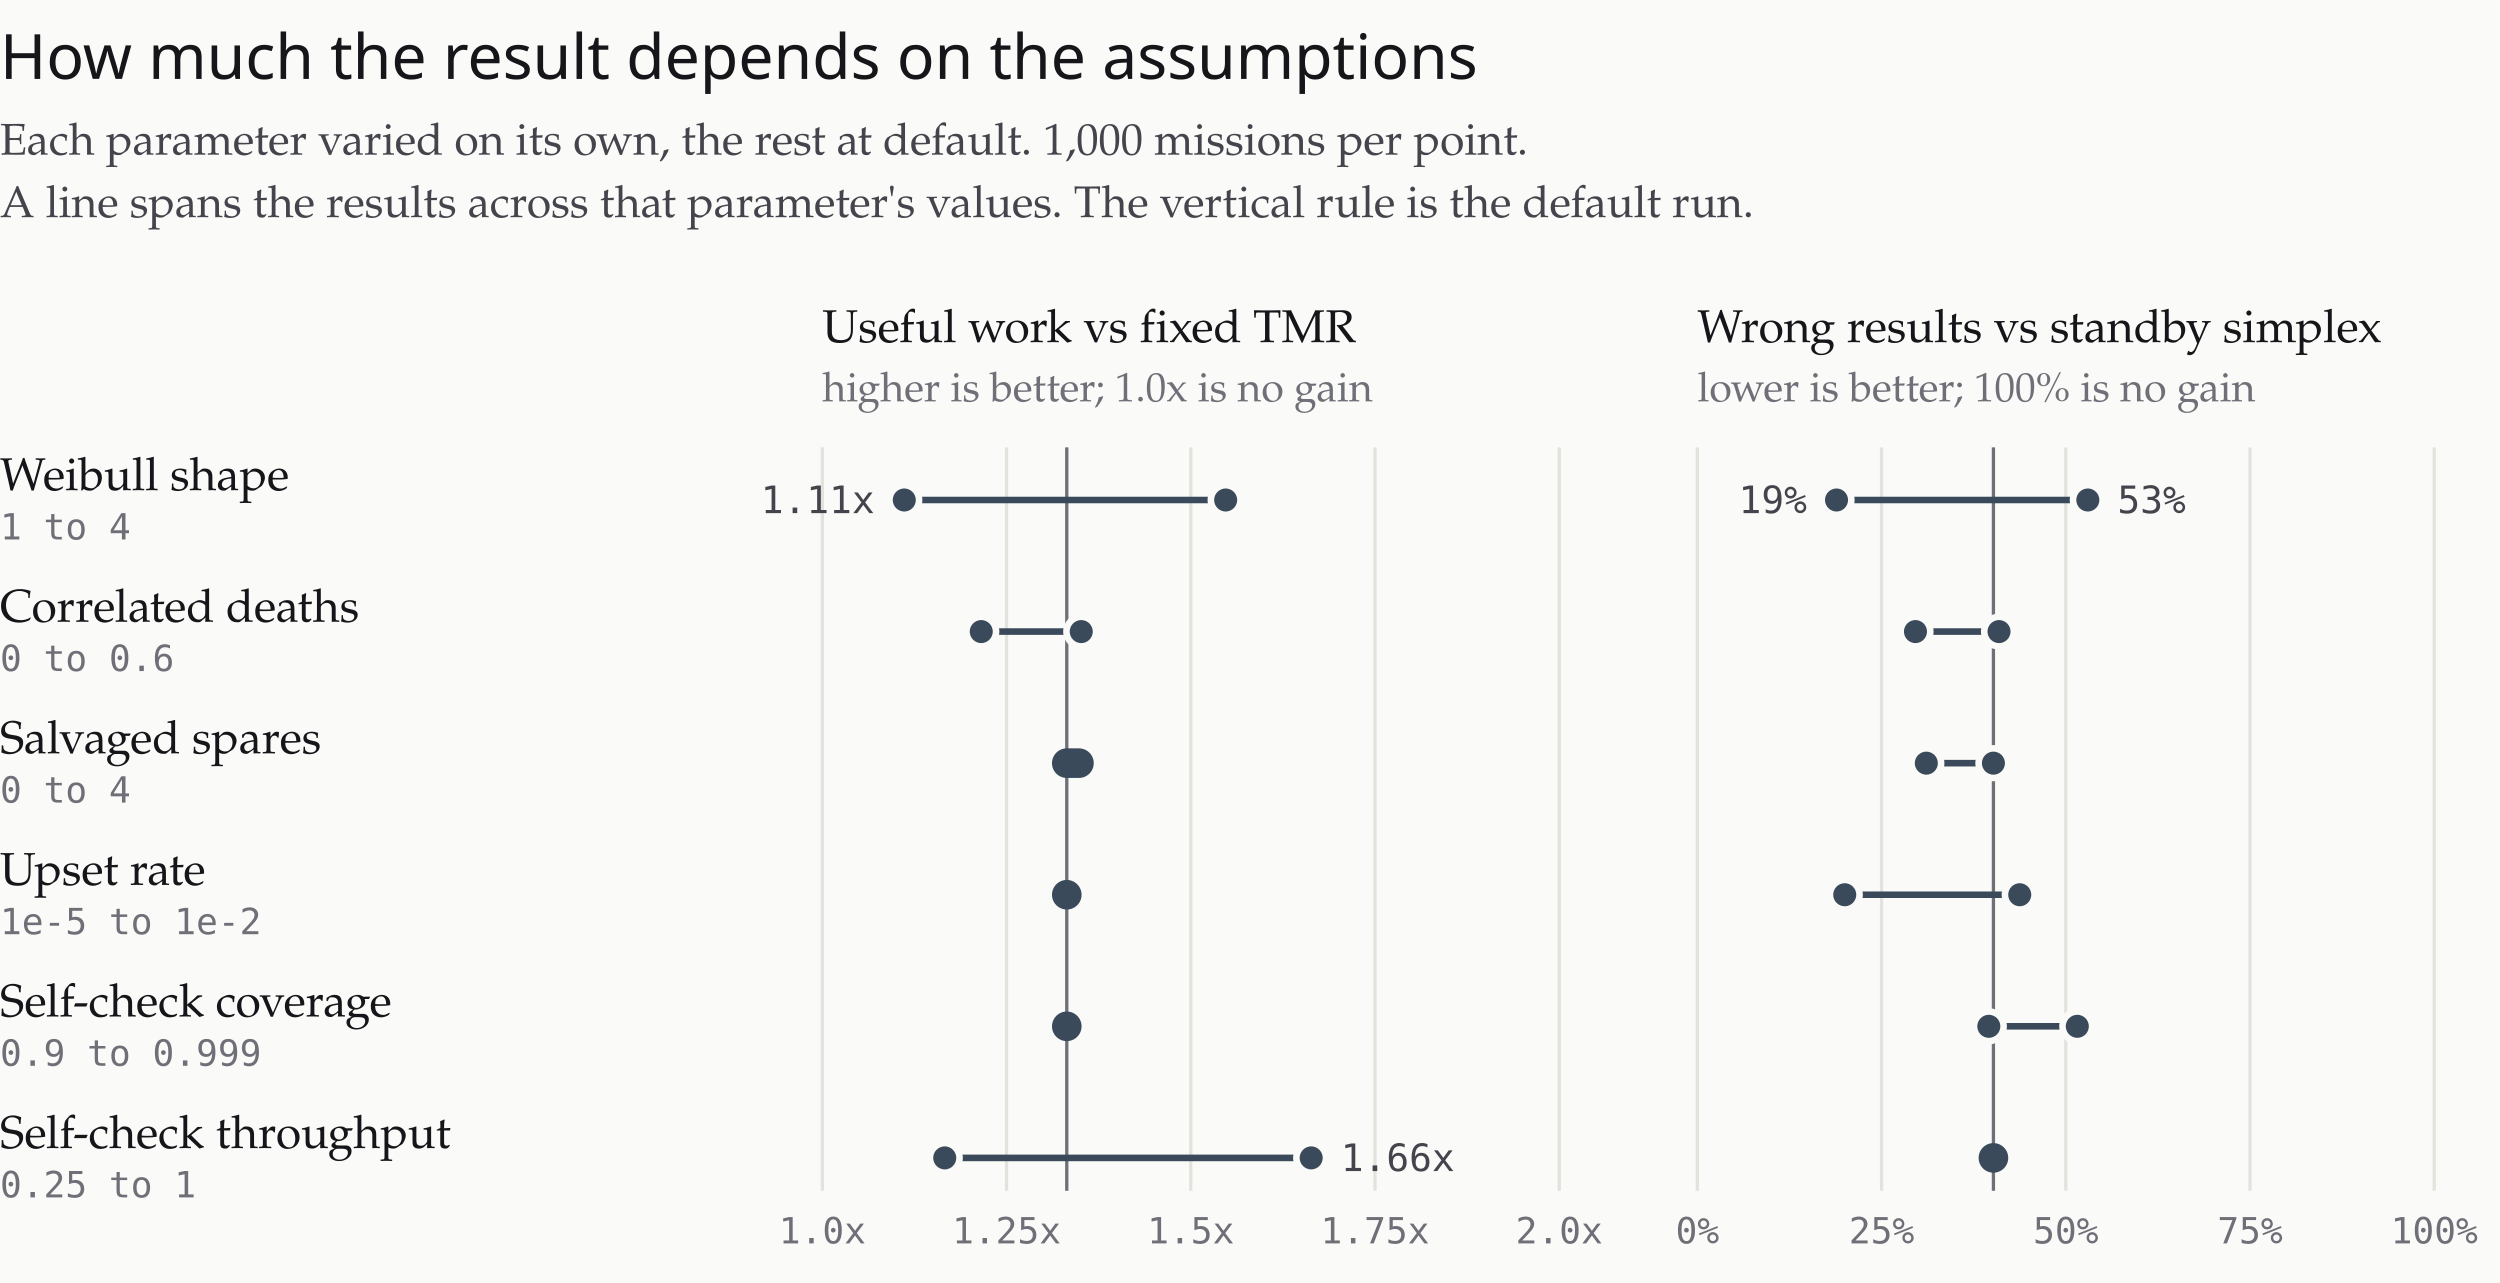
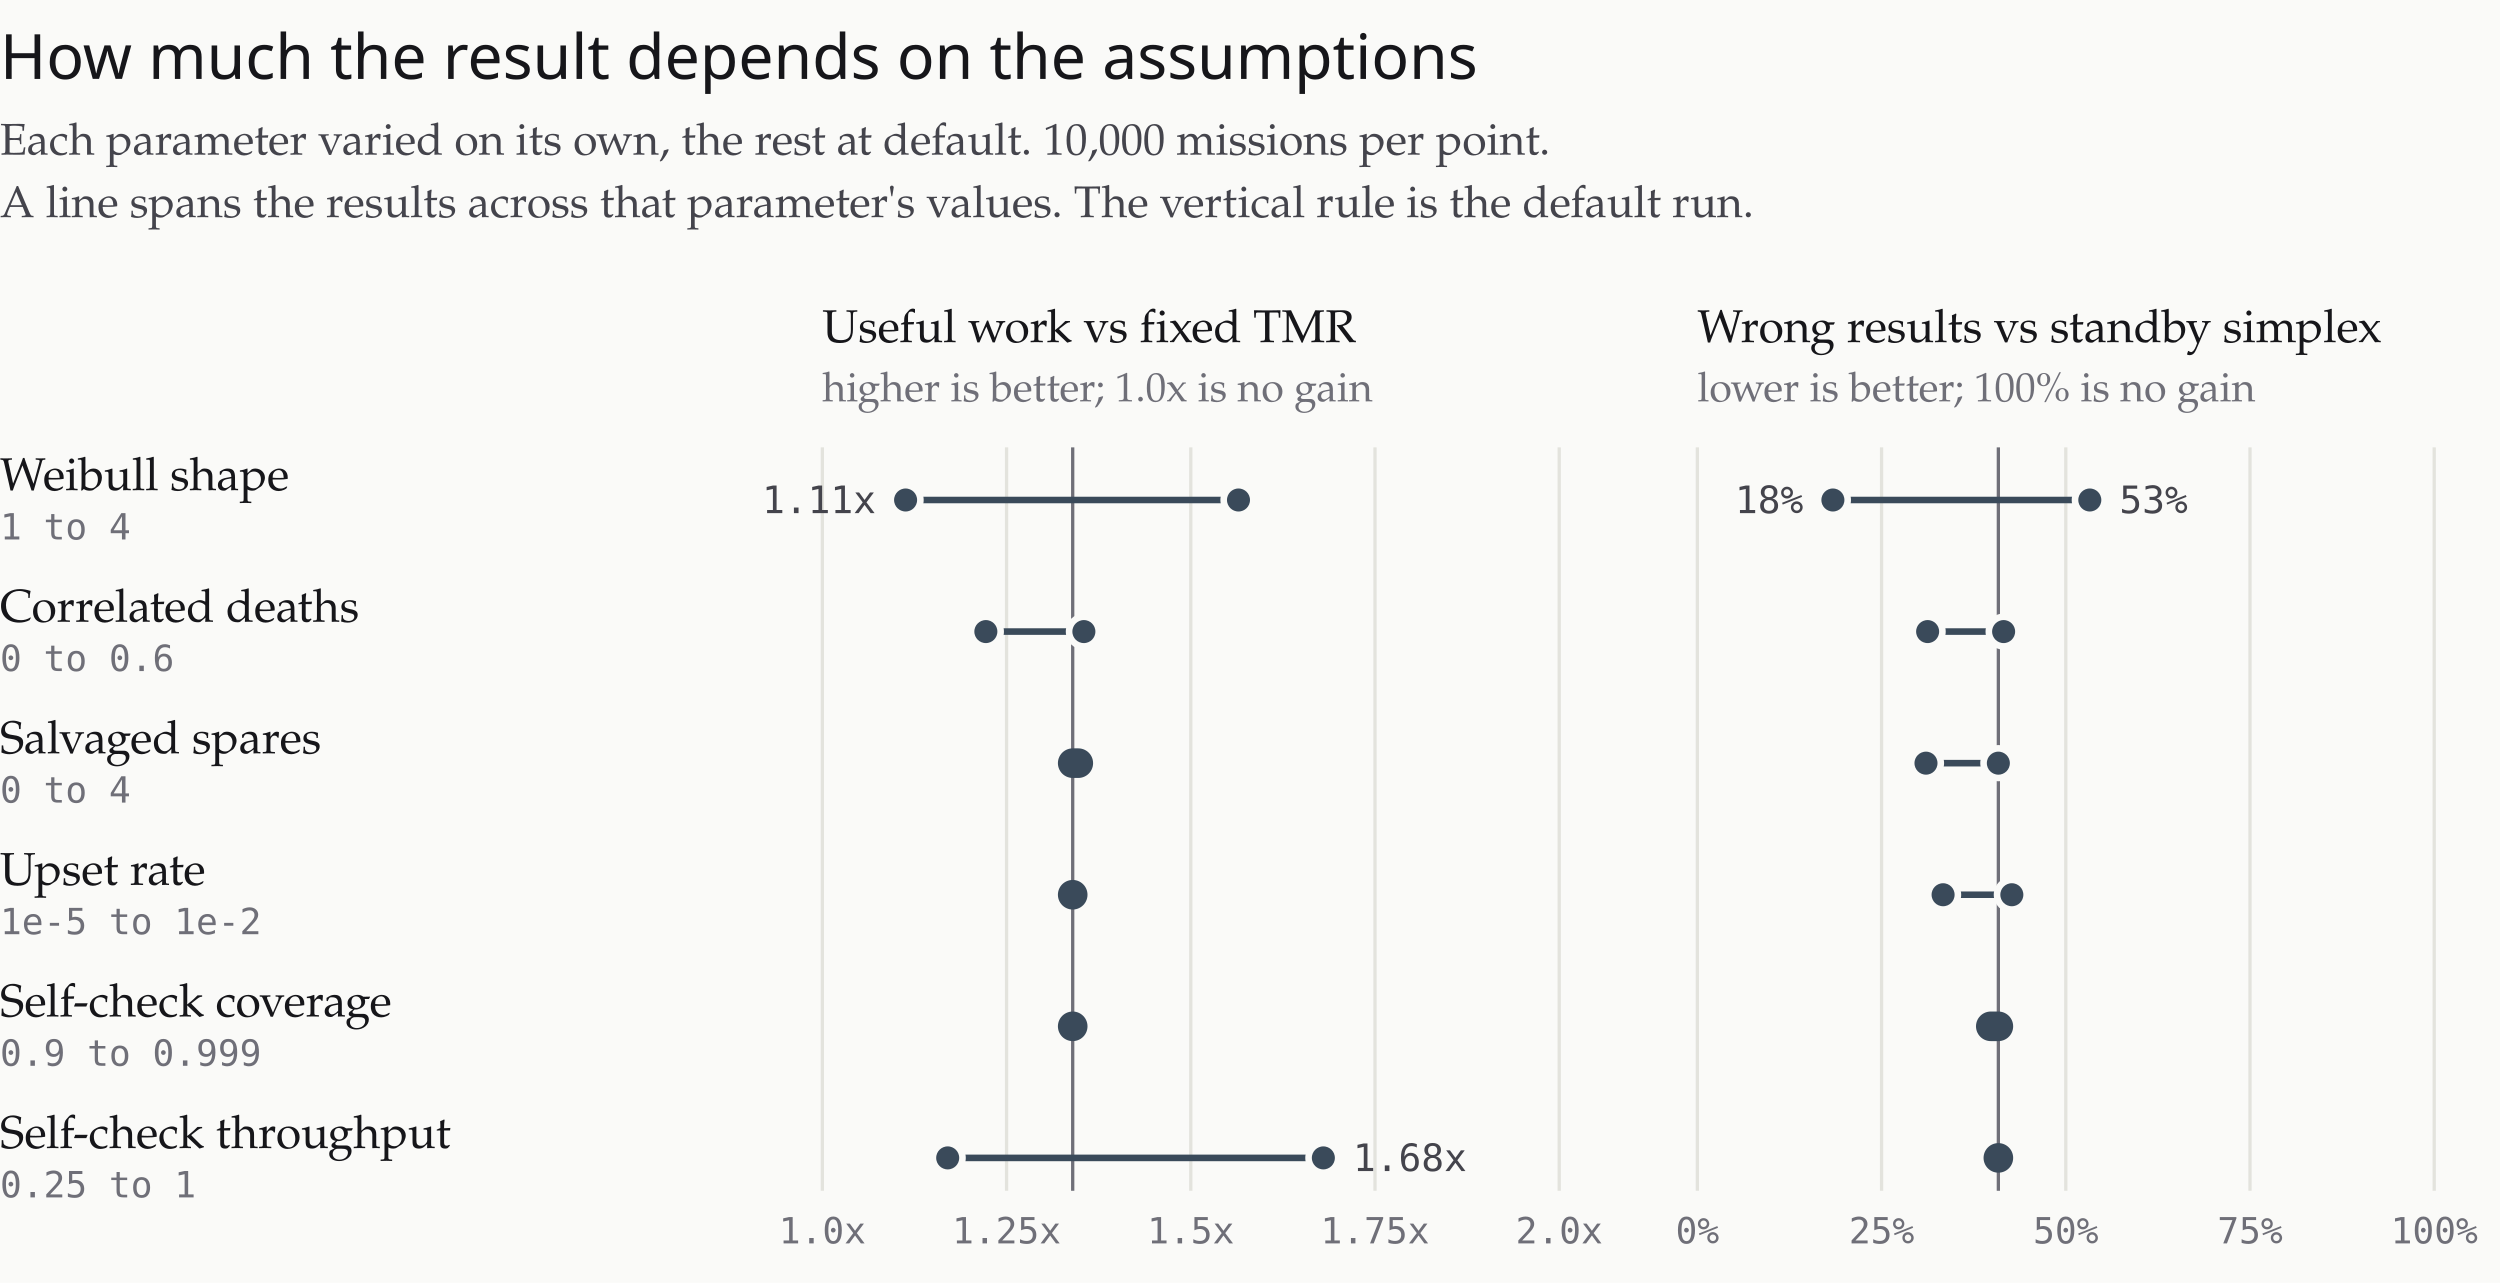
<svg xmlns="http://www.w3.org/2000/svg" viewBox="0 0 760 390" width="760" height="390" role="img" aria-labelledby="t d">
  <style>text{font-family:Charter,'Source Serif 4','Iowan Old Style','Palatino Linotype',Georgia,serif;fill:#44444c}.title{font-family:Futura,Jost,'Century Gothic','Avenir Next',Avenir,system-ui,sans-serif;font-weight:500;font-size:19px;fill:#16161a}.sub{font-size:13.5px}.label{font-size:14px;fill:#16161a}.note{font-size:12.5px;fill:#6f6f78}.tick{font-family:ui-monospace,'SF Mono',SFMono-Regular,Menlo,Consolas,monospace;font-size:11px;fill:#6f6f78;font-variant-numeric:tabular-nums}.value{font-family:ui-monospace,'SF Mono',SFMono-Regular,Menlo,Consolas,monospace;font-size:11.5px;fill:#44444c}.grid{stroke:#e3e3dd;stroke-width:1}</style>
  <rect width="760" height="390" fill="#fafaf8" />
  <text class="title" x="0" y="24">How much the result depends on the assumptions</text>
-   <text class="sub" x="0" y="47">Each parameter varied on its own, the rest at default. 1,000 missions per point.</text>
+   <text class="sub" x="0" y="47">Each parameter varied on its own, the rest at default. 10,000 missions per point.</text>
  <text class="sub" x="0" y="66">A line spans the results across that parameter's values. The vertical rule is the default run.</text>
  <text class="label" x="0" y="149">Weibull shape</text>
  <text class="tick" x="0" y="164">1 to 4</text>
  <text class="label" x="0" y="189">Correlated deaths</text>
  <text class="tick" x="0" y="204">0 to 0.6</text>
  <text class="label" x="0" y="229">Salvaged spares</text>
  <text class="tick" x="0" y="244">0 to 4</text>
  <text class="label" x="0" y="269">Upset rate</text>
  <text class="tick" x="0" y="284">1e-5 to 1e-2</text>
  <text class="label" x="0" y="309">Self-check coverage</text>
  <text class="tick" x="0" y="324">0.9 to 0.999</text>
  <text class="label" x="0" y="349">Self-check throughput</text>
  <text class="tick" x="0" y="364">0.25 to 1</text>
  <text class="label" x="250" y="104">Useful work vs fixed TMR</text>
  <text class="note" x="250" y="122">higher is better; 1.0x is no gain</text>
  <line class="grid" x1="250.0" y1="136" x2="250.0" y2="362" />
  <text class="tick" x="250.0" y="378" text-anchor="middle">1.0x</text>
  <line class="grid" x1="306.0" y1="136" x2="306.0" y2="362" />
  <text class="tick" x="306.0" y="378" text-anchor="middle">1.25x</text>
  <line class="grid" x1="362.0" y1="136" x2="362.0" y2="362" />
  <text class="tick" x="362.0" y="378" text-anchor="middle">1.5x</text>
  <line class="grid" x1="418.0" y1="136" x2="418.0" y2="362" />
  <text class="tick" x="418.0" y="378" text-anchor="middle">1.75x</text>
  <line class="grid" x1="474.0" y1="136" x2="474.0" y2="362" />
  <text class="tick" x="474.0" y="378" text-anchor="middle">2.0x</text>
-   <line x1="324.3" y1="136" x2="324.3" y2="362" stroke="#6f6f78" stroke-width="1" />
-   <line x1="274.9" y1="152" x2="372.6" y2="152" stroke="#3a4a5a" stroke-width="2" stroke-linecap="round" />
-   <circle cx="274.9" cy="152.0" r="4.5" fill="#3a4a5a" stroke="#fafaf8" stroke-width="2" />
-   <circle cx="372.6" cy="152.0" r="4.5" fill="#3a4a5a" stroke="#fafaf8" stroke-width="2" />
-   <text class="value" x="265.9" y="156.0" text-anchor="end">1.11x</text>
-   <line x1="298.3" y1="192" x2="328.7" y2="192" stroke="#3a4a5a" stroke-width="2" stroke-linecap="round" />
-   <circle cx="298.3" cy="192.0" r="4.5" fill="#3a4a5a" stroke="#fafaf8" stroke-width="2" />
-   <circle cx="328.7" cy="192.0" r="4.5" fill="#3a4a5a" stroke="#fafaf8" stroke-width="2" />
-   <line x1="324.3" y1="232" x2="328.0" y2="232" stroke="#3a4a5a" stroke-width="9" stroke-linecap="round" />
-   <line x1="324.3" y1="272" x2="324.3" y2="272" stroke="#3a4a5a" stroke-width="9" stroke-linecap="round" />
-   <line x1="324.3" y1="312" x2="324.3" y2="312" stroke="#3a4a5a" stroke-width="9" stroke-linecap="round" />
-   <line x1="287.2" y1="352" x2="398.6" y2="352" stroke="#3a4a5a" stroke-width="2" stroke-linecap="round" />
-   <circle cx="287.2" cy="352.0" r="4.5" fill="#3a4a5a" stroke="#fafaf8" stroke-width="2" />
-   <circle cx="398.6" cy="352.0" r="4.5" fill="#3a4a5a" stroke="#fafaf8" stroke-width="2" />
-   <text class="value" x="407.6" y="356.0">1.66x</text>
+   <line x1="326.1" y1="136" x2="326.1" y2="362" stroke="#6f6f78" stroke-width="1" />
+   <line x1="275.3" y1="152" x2="376.5" y2="152" stroke="#3a4a5a" stroke-width="2" stroke-linecap="round" />
+   <circle cx="275.3" cy="152.0" r="4.5" fill="#3a4a5a" stroke="#fafaf8" stroke-width="2" />
+   <circle cx="376.5" cy="152.0" r="4.5" fill="#3a4a5a" stroke="#fafaf8" stroke-width="2" />
+   <text class="value" x="266.3" y="156.0" text-anchor="end">1.11x</text>
+   <line x1="299.7" y1="192" x2="329.5" y2="192" stroke="#3a4a5a" stroke-width="2" stroke-linecap="round" />
+   <circle cx="299.7" cy="192.0" r="4.5" fill="#3a4a5a" stroke="#fafaf8" stroke-width="2" />
+   <circle cx="329.5" cy="192.0" r="4.5" fill="#3a4a5a" stroke="#fafaf8" stroke-width="2" />
+   <line x1="326.1" y1="232" x2="327.8" y2="232" stroke="#3a4a5a" stroke-width="9" stroke-linecap="round" />
+   <line x1="326.1" y1="272" x2="326.1" y2="272" stroke="#3a4a5a" stroke-width="9" stroke-linecap="round" />
+   <line x1="326.1" y1="312" x2="326.1" y2="312" stroke="#3a4a5a" stroke-width="9" stroke-linecap="round" />
+   <line x1="288.1" y1="352" x2="402.3" y2="352" stroke="#3a4a5a" stroke-width="2" stroke-linecap="round" />
+   <circle cx="288.1" cy="352.0" r="4.5" fill="#3a4a5a" stroke="#fafaf8" stroke-width="2" />
+   <circle cx="402.3" cy="352.0" r="4.5" fill="#3a4a5a" stroke="#fafaf8" stroke-width="2" />
+   <text class="value" x="411.3" y="356.0">1.68x</text>
  <text class="label" x="516" y="104">Wrong results vs standby simplex</text>
  <text class="note" x="516" y="122">lower is better; 100% is no gain</text>
  <line class="grid" x1="516.0" y1="136" x2="516.0" y2="362" />
  <text class="tick" x="516.0" y="378" text-anchor="middle">0%</text>
  <line class="grid" x1="572.0" y1="136" x2="572.0" y2="362" />
  <text class="tick" x="572.0" y="378" text-anchor="middle">25%</text>
  <line class="grid" x1="628.0" y1="136" x2="628.0" y2="362" />
  <text class="tick" x="628.0" y="378" text-anchor="middle">50%</text>
  <line class="grid" x1="684.0" y1="136" x2="684.0" y2="362" />
  <text class="tick" x="684.0" y="378" text-anchor="middle">75%</text>
  <line class="grid" x1="740.0" y1="136" x2="740.0" y2="362" />
  <text class="tick" x="740.0" y="378" text-anchor="middle">100%</text>
-   <line x1="606.0" y1="136" x2="606.0" y2="362" stroke="#6f6f78" stroke-width="1" />
-   <line x1="558.3" y1="152" x2="634.7" y2="152" stroke="#3a4a5a" stroke-width="2" stroke-linecap="round" />
-   <circle cx="558.3" cy="152.0" r="4.5" fill="#3a4a5a" stroke="#fafaf8" stroke-width="2" />
-   <circle cx="634.7" cy="152.0" r="4.5" fill="#3a4a5a" stroke="#fafaf8" stroke-width="2" />
-   <text class="value" x="549.3" y="156.0" text-anchor="end">19%</text>
-   <text class="value" x="643.7" y="156.0">53%</text>
-   <line x1="582.3" y1="192" x2="607.7" y2="192" stroke="#3a4a5a" stroke-width="2" stroke-linecap="round" />
-   <circle cx="582.3" cy="192.0" r="4.5" fill="#3a4a5a" stroke="#fafaf8" stroke-width="2" />
-   <circle cx="607.7" cy="192.0" r="4.5" fill="#3a4a5a" stroke="#fafaf8" stroke-width="2" />
-   <line x1="585.6" y1="232" x2="606.0" y2="232" stroke="#3a4a5a" stroke-width="2" stroke-linecap="round" />
-   <circle cx="585.6" cy="232.0" r="4.5" fill="#3a4a5a" stroke="#fafaf8" stroke-width="2" />
-   <circle cx="606.0" cy="232.0" r="4.5" fill="#3a4a5a" stroke="#fafaf8" stroke-width="2" />
-   <line x1="560.8" y1="272" x2="614.0" y2="272" stroke="#3a4a5a" stroke-width="2" stroke-linecap="round" />
-   <circle cx="560.8" cy="272.0" r="4.5" fill="#3a4a5a" stroke="#fafaf8" stroke-width="2" />
-   <circle cx="614.0" cy="272.0" r="4.5" fill="#3a4a5a" stroke="#fafaf8" stroke-width="2" />
-   <line x1="604.6" y1="312" x2="631.5" y2="312" stroke="#3a4a5a" stroke-width="2" stroke-linecap="round" />
-   <circle cx="604.6" cy="312.0" r="4.5" fill="#3a4a5a" stroke="#fafaf8" stroke-width="2" />
-   <circle cx="631.5" cy="312.0" r="4.5" fill="#3a4a5a" stroke="#fafaf8" stroke-width="2" />
-   <line x1="606.0" y1="352" x2="606.0" y2="352" stroke="#3a4a5a" stroke-width="9" stroke-linecap="round" />
+   <line x1="607.5" y1="136" x2="607.5" y2="362" stroke="#6f6f78" stroke-width="1" />
+   <line x1="557.2" y1="152" x2="635.3" y2="152" stroke="#3a4a5a" stroke-width="2" stroke-linecap="round" />
+   <circle cx="557.2" cy="152.0" r="4.5" fill="#3a4a5a" stroke="#fafaf8" stroke-width="2" />
+   <circle cx="635.3" cy="152.0" r="4.5" fill="#3a4a5a" stroke="#fafaf8" stroke-width="2" />
+   <text class="value" x="548.2" y="156.0" text-anchor="end">18%</text>
+   <text class="value" x="644.3" y="156.0">53%</text>
+   <line x1="586.0" y1="192" x2="609.1" y2="192" stroke="#3a4a5a" stroke-width="2" stroke-linecap="round" />
+   <circle cx="586.0" cy="192.0" r="4.5" fill="#3a4a5a" stroke="#fafaf8" stroke-width="2" />
+   <circle cx="609.1" cy="192.0" r="4.5" fill="#3a4a5a" stroke="#fafaf8" stroke-width="2" />
+   <line x1="585.5" y1="232" x2="607.5" y2="232" stroke="#3a4a5a" stroke-width="2" stroke-linecap="round" />
+   <circle cx="585.5" cy="232.0" r="4.5" fill="#3a4a5a" stroke="#fafaf8" stroke-width="2" />
+   <circle cx="607.5" cy="232.0" r="4.5" fill="#3a4a5a" stroke="#fafaf8" stroke-width="2" />
+   <line x1="590.7" y1="272" x2="611.6" y2="272" stroke="#3a4a5a" stroke-width="2" stroke-linecap="round" />
+   <circle cx="590.7" cy="272.0" r="4.5" fill="#3a4a5a" stroke="#fafaf8" stroke-width="2" />
+   <circle cx="611.6" cy="272.0" r="4.5" fill="#3a4a5a" stroke="#fafaf8" stroke-width="2" />
+   <line x1="605.2" y1="312" x2="607.5" y2="312" stroke="#3a4a5a" stroke-width="9" stroke-linecap="round" />
+   <line x1="607.5" y1="352" x2="607.5" y2="352" stroke="#3a4a5a" stroke-width="9" stroke-linecap="round" />
</svg>
